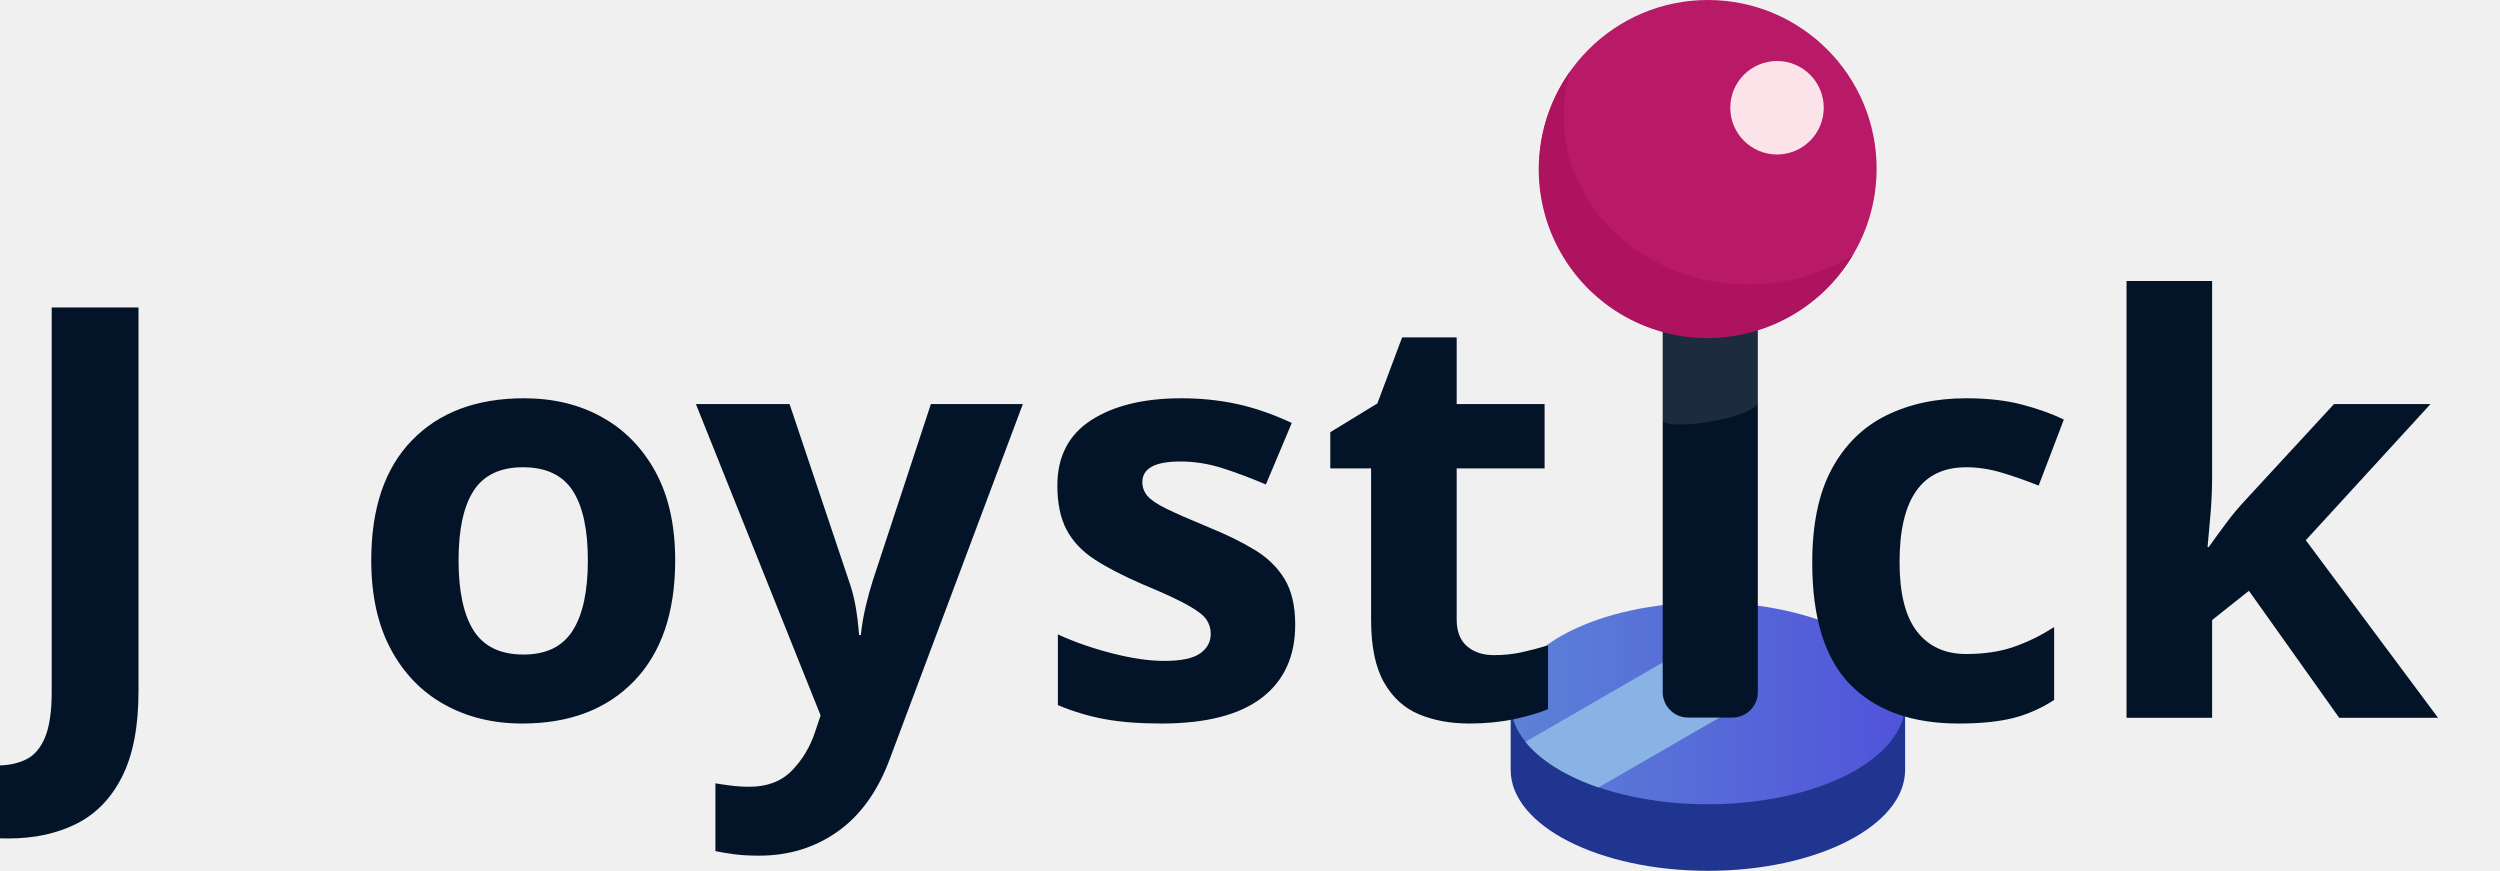
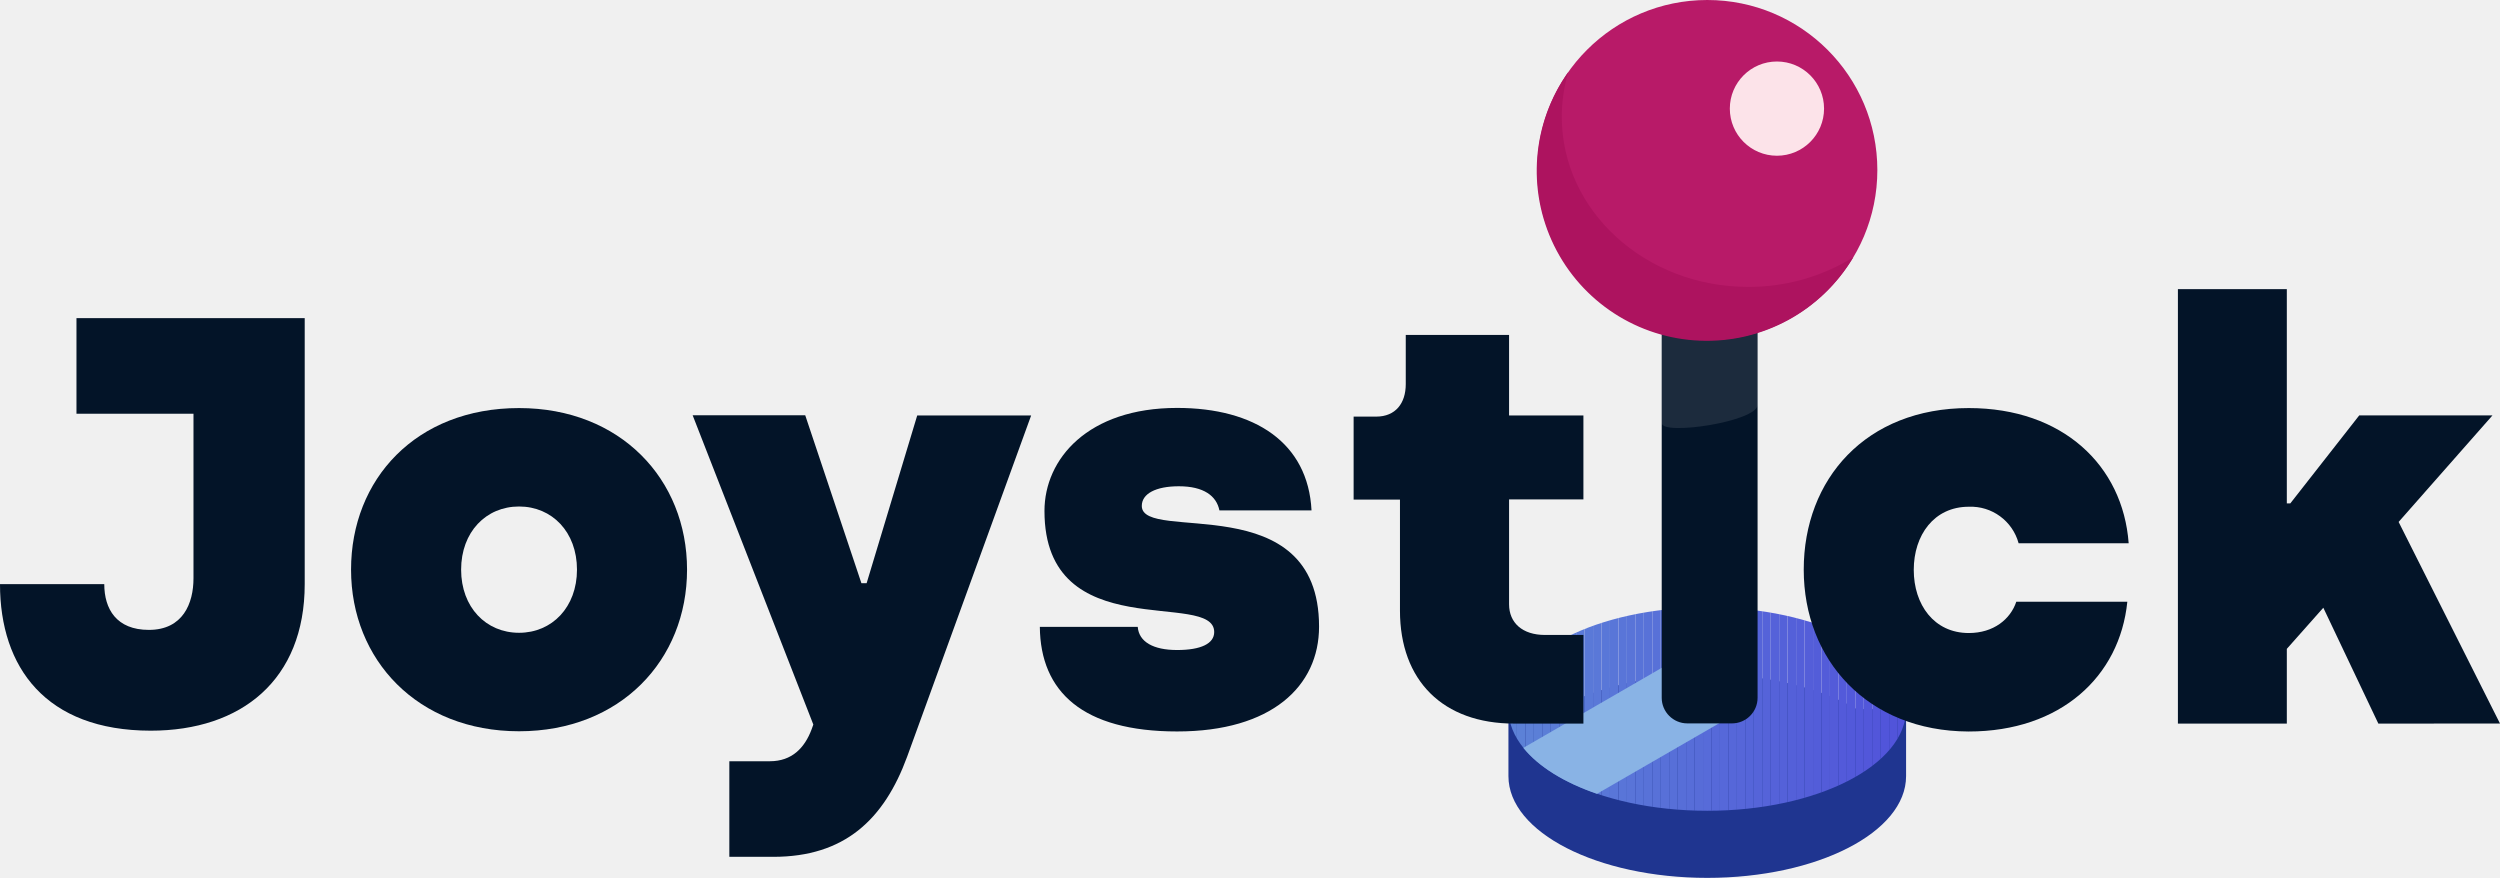
- <svg xmlns="http://www.w3.org/2000/svg" viewBox="0 0 522.07 181.85">
+ <svg xmlns="http://www.w3.org/2000/svg" viewBox="0 0 517.87 181.85">
  <defs>
-     <style>.cls-1{fill:#1f3590;}.cls-2{fill:url(#Dégradé_sans_nom_4);}.cls-3{fill:#89b3e5;}.cls-4,.cls-9{fill:#031428;}.cls-5{fill:#fff;opacity:0.1;}.cls-6{fill:#b81a68;}.cls-7{fill:#ad135f;}.cls-8{fill:#fce3e9;}.cls-9{font-size:120px;font-family:Silka-Black, Silka;font-weight:800;}.cls-10{letter-spacing:-0.03em;}.cls-11{letter-spacing:-0.02em;}.cls-12{font-size:80px;}</style>
-     <linearGradient id="Dégradé_sans_nom_4" x1="315.47" y1="146.88" x2="397.84" y2="146.88" gradientUnits="userSpaceOnUse">
-       <stop offset="0" stop-color="#5c82d7" />
-       <stop offset="1" stop-color="#5153da" />
-     </linearGradient>
+     <style>.cls-1{fill:none;}.cls-2{fill:#1f3590;}.cls-3{clip-path:url(#clip-path);}.cls-4{fill:#5c82d7;}.cls-5{fill:#5c81d7;}.cls-6{fill:#5c80d7;}.cls-7{fill:#5b7fd7;}.cls-8{fill:#5b7ed7;}.cls-9{fill:#5b7dd7;}.cls-10{fill:#5b7cd7;}.cls-11{fill:#5a7bd7;}.cls-12{fill:#5a7ad8;}.cls-13{fill:#5a79d8;}.cls-14{fill:#5a78d8;}.cls-15{fill:#5977d8;}.cls-16{fill:#5976d8;}.cls-17{fill:#5975d8;}.cls-18{fill:#5974d8;}.cls-19{fill:#5873d8;}.cls-20{fill:#5872d8;}.cls-21{fill:#5871d8;}.cls-22{fill:#5870d8;}.cls-23{fill:#576fd8;}.cls-24{fill:#576ed8;}.cls-25{fill:#576dd8;}.cls-26{fill:#576cd8;}.cls-27{fill:#576bd9;}.cls-28{fill:#5669d9;}.cls-29{fill:#5668d9;}.cls-30{fill:#5667d9;}.cls-31{fill:#5666d9;}.cls-32{fill:#5565d9;}.cls-33{fill:#5564d9;}.cls-34{fill:#5563d9;}.cls-35{fill:#5562d9;}.cls-36{fill:#5461d9;}.cls-37{fill:#5460d9;}.cls-38{fill:#545fd9;}.cls-39{fill:#545ed9;}.cls-40{fill:#535dd9;}.cls-41{fill:#535cd9;}.cls-42{fill:#535bd9;}.cls-43{fill:#535ada;}.cls-44{fill:#5259da;}.cls-45{fill:#5258da;}.cls-46{fill:#5257da;}.cls-47{fill:#5256da;}.cls-48{fill:#5155da;}.cls-49{fill:#5154da;}.cls-50{fill:#5153da;}.cls-51{fill:#89b3e5;}.cls-52{fill:#031428;}.cls-53{opacity:0.1;}.cls-54{fill:#fff;}.cls-55{fill:#b81a68;}.cls-56{fill:#ad135f;}.cls-57{fill:#fce3e9;}</style>
+     <clipPath id="clip-path">
+       <ellipse class="cls-1" cx="353.66" cy="146.88" rx="41.19" ry="21.07" />
+     </clipPath>
  </defs>
  <g id="Calque_2" data-name="Calque 2">
    <g id="Calque_1-2" data-name="Calque 1">
-       <path class="cls-1" d="M387.61,146.88c-7.55-4.4-18.61-7.18-30.95-7.18s-23.4,2.78-31,7.18H315.47v13.9c0,11.63,18.44,21.07,41.19,21.07s41.18-9.44,41.18-21.07v-13.9Z" />
-       <ellipse class="cls-2" cx="356.66" cy="146.88" rx="41.19" ry="21.07" />
-       <path class="cls-3" d="M362.12,147.87V129.73l-43.24,25a3.28,3.28,0,0,0-.31.2c3.13,3.89,8.48,7.2,15.24,9.51l28.64-16.54Z" />
-       <path class="cls-4" d="M347.23,60.54h19.85a0,0,0,0,1,0,0v84a5.31,5.31,0,0,1-5.31,5.31h-9.24a5.31,5.31,0,0,1-5.31-5.31v-84a0,0,0,0,1,0,0Z" />
-       <path class="cls-5" d="M347.23,87.64c0,2.67,19.85-.31,19.85-3.79V60.54H347.23Z" />
-       <circle class="cls-6" cx="356.66" cy="35.23" r="35.23" />
-       <path class="cls-7" d="M365.15,59.43c-21.34,0-38.63-15.78-38.63-35.23a32.52,32.52,0,0,1,1.36-9.29,35.23,35.23,0,1,0,59,38.4A41.07,41.07,0,0,1,365.15,59.43Z" />
-       <circle class="cls-8" cx="371.09" cy="22.5" r="9.76" />
-       <text class="cls-9" transform="translate(0 149.89)">J<tspan class="cls-10" x="72.12" y="0">o</tspan>
-         <tspan class="cls-11" x="145.32" y="0">y</tspan>
-         <tspan x="215.4" y="0">st</tspan>
-         <tspan class="cls-12" x="333.36" y="0" xml:space="preserve">  </tspan>
-         <tspan x="373.04" y="0">ck</tspan>
-       </text>
+       <path class="cls-2" d="M384.61,146.88c-7.55-4.4-18.61-7.18-30.95-7.18s-23.4,2.78-31,7.18H312.47v13.9c0,11.63,18.44,21.07,41.19,21.07s41.18-9.44,41.18-21.07v-13.9Z" />
+       <g class="cls-3">
+         <path class="cls-4" d="M312.47,125.81v0Z" />
+         <rect class="cls-4" x="312.47" y="125.81" width="1.75" height="42.14" />
+         <rect class="cls-5" x="314.22" y="125.81" width="1.75" height="42.14" />
+         <rect class="cls-6" x="315.98" y="125.81" width="1.75" height="42.14" />
+         <rect class="cls-7" x="317.73" y="125.81" width="1.75" height="42.14" />
+         <rect class="cls-8" x="319.48" y="125.81" width="1.75" height="42.14" />
+         <rect class="cls-9" x="321.23" y="125.81" width="1.75" height="42.14" />
+         <rect class="cls-10" x="322.99" y="125.81" width="1.75" height="42.14" />
+         <rect class="cls-11" x="324.74" y="125.81" width="1.75" height="42.14" />
+         <rect class="cls-12" x="326.49" y="125.81" width="1.75" height="42.14" />
+         <rect class="cls-13" x="328.24" y="125.81" width="1.75" height="42.14" />
+         <rect class="cls-14" x="330" y="125.81" width="1.75" height="42.14" />
+         <rect class="cls-15" x="331.75" y="125.81" width="1.75" height="42.14" />
+         <rect class="cls-16" x="333.5" y="125.81" width="1.75" height="42.14" />
+         <rect class="cls-17" x="335.26" y="125.81" width="1.75" height="42.14" />
+         <rect class="cls-18" x="337.01" y="125.81" width="1.75" height="42.14" />
+         <rect class="cls-19" x="338.76" y="125.81" width="1.75" height="42.14" />
+         <rect class="cls-20" x="340.51" y="125.81" width="1.75" height="42.14" />
+         <rect class="cls-21" x="342.27" y="125.81" width="1.75" height="42.14" />
+         <rect class="cls-22" x="344.02" y="125.81" width="1.75" height="42.14" />
+         <rect class="cls-23" x="345.77" y="125.81" width="1.75" height="42.14" />
+         <rect class="cls-24" x="347.52" y="125.81" width="1.75" height="42.14" />
+         <rect class="cls-25" x="349.28" y="125.81" width="1.75" height="42.14" />
+         <rect class="cls-26" x="351.03" y="125.81" width="1.75" height="42.14" />
+         <rect class="cls-27" x="352.78" y="125.81" width="1.75" height="42.14" />
+         <rect class="cls-28" x="354.53" y="125.81" width="1.75" height="42.14" />
+         <rect class="cls-29" x="356.29" y="125.81" width="1.75" height="42.14" />
+         <rect class="cls-30" x="358.04" y="125.81" width="1.75" height="42.14" />
+         <rect class="cls-31" x="359.79" y="125.81" width="1.75" height="42.14" />
+         <rect class="cls-32" x="361.54" y="125.81" width="1.75" height="42.14" />
+         <rect class="cls-33" x="363.3" y="125.81" width="1.75" height="42.14" />
+         <rect class="cls-34" x="365.05" y="125.81" width="1.75" height="42.14" />
+         <rect class="cls-35" x="366.8" y="125.81" width="1.75" height="42.14" />
+         <rect class="cls-36" x="368.55" y="125.81" width="1.75" height="42.14" />
+         <rect class="cls-37" x="370.31" y="125.81" width="1.75" height="42.14" />
+         <rect class="cls-38" x="372.06" y="125.81" width="1.75" height="42.14" />
+         <rect class="cls-39" x="373.81" y="125.81" width="1.75" height="42.14" />
+         <rect class="cls-40" x="375.57" y="125.81" width="1.75" height="42.14" />
+         <rect class="cls-41" x="377.32" y="125.81" width="1.75" height="42.14" />
+         <rect class="cls-42" x="379.07" y="125.81" width="1.75" height="42.14" />
+         <rect class="cls-43" x="380.82" y="125.81" width="1.75" height="42.14" />
+         <rect class="cls-44" x="382.58" y="125.81" width="1.75" height="42.14" />
+         <rect class="cls-45" x="384.33" y="125.81" width="1.75" height="42.14" />
+         <rect class="cls-46" x="386.08" y="125.81" width="1.75" height="42.14" />
+         <rect class="cls-47" x="387.83" y="125.81" width="1.75" height="42.14" />
+         <rect class="cls-48" x="389.59" y="125.81" width="1.75" height="42.14" />
+         <rect class="cls-49" x="391.34" y="125.81" width="1.75" height="42.14" />
+         <rect class="cls-50" x="393.09" y="125.81" width="1.75" height="42.14" />
+         <path class="cls-50" d="M394.84,168v0Z" />
+       </g>
+       <path class="cls-51" d="M359.12,147.87V129.73l-43.24,25a3.28,3.28,0,0,0-.31.2c3.13,3.89,8.48,7.2,15.24,9.51l28.64-16.54Z" />
+       <path class="cls-52" d="M344.23,60.54h19.85a0,0,0,0,1,0,0v84a5.31,5.31,0,0,1-5.31,5.31h-9.24a5.31,5.31,0,0,1-5.31-5.31v-84a0,0,0,0,1,0,0Z" />
+       <g class="cls-53">
+         <path class="cls-54" d="M344.23,87.64c0,2.67,19.85-.31,19.85-3.79V60.54H344.23Z" />
+       </g>
+       <circle class="cls-55" cx="353.66" cy="35.23" r="35.23" />
+       <path class="cls-56" d="M362.15,59.43c-21.34,0-38.63-15.78-38.63-35.23a32.52,32.52,0,0,1,1.36-9.29,35.23,35.23,0,1,0,59,38.4A41.07,41.07,0,0,1,362.15,59.43Z" />
+       <circle class="cls-57" cx="368.09" cy="22.5" r="9.76" />
+       <path class="cls-52" d="M0,121H21.6c0,5.16,2.52,9.48,9.24,9.48,7.08,0,9.24-5.52,9.24-10.68V85.7H15.84V65.9H63.12V121c0,19.8-13.08,30.36-31.92,30.36C9.48,151.33,0,138.25,0,121Z" />
+       <path class="cls-52" d="M72.72,118c0-18.72,13.44-33.47,34.8-33.47,21,0,34.8,14.75,34.8,33.47s-13.8,33.48-34.8,33.48S72.72,136.69,72.72,118Zm46.8,0c0-7.8-5.16-13.08-12-13.08s-12,5.28-12,13.08,5.16,13.08,12,13.08S119.52,125.77,119.52,118Z" />
+       <path class="cls-52" d="M151.08,157.69h8.4c4.56,0,7.2-2.76,8.64-6.6l.36-1-25-64.07H166.8l11.64,34.79h1.08L190,86.06H213.6l-25.68,70.67c-4.8,13.08-13,20.76-27.72,20.76h-9.12Z" />
+       <path class="cls-52" d="M215.4,129.85h20.28c.24,3.12,3.24,4.8,8.16,4.8s7.68-1.32,7.68-3.72c0-8.88-35.16,3.24-35.16-25.08,0-10.79,9-21.35,27.48-21.35,16.08,0,27.12,7.2,27.84,21.23H252.6c-.6-3-3.24-5-8.4-5-4.8,0-7.68,1.55-7.68,4.07,0,7.8,36.72-4.19,36.72,25,0,12.36-9.84,21.72-29.4,21.72S215.52,143.29,215.4,129.85Z" />
+       <path class="cls-52" d="M290,126.49v-23h-9.6V86.3h4.68c4,0,6.12-2.76,6.12-6.72V69.38H312.6V86.06H328v17.39H312.6v21.72c0,3.84,2.76,6.36,7.44,6.36H328v18.36H313.68C298.92,149.89,290,141,290,126.49Z" />
+       <path class="cls-52" d="M373.64,118c0-18.72,12.84-33.47,34.19-33.47,19.44,0,31.92,11.87,33.12,28h-22.8a10.27,10.27,0,0,0-10.32-7.56c-7.2,0-11.4,5.88-11.4,13.08s4.2,13.08,11.4,13.08c5.16,0,8.64-2.88,9.84-6.48h23c-1.56,15.48-13.8,26.88-32.88,26.88C386.83,151.45,373.64,136.69,373.64,118Z" />
+       <path class="cls-52" d="M492.67,149.89l-11.4-24-7.56,8.52v15.48H451.15v-90h22.56v44.39h.72l14.28-18.23h27.6l-19.44,22.07,21,41.76Z" />
    </g>
  </g>
</svg>
